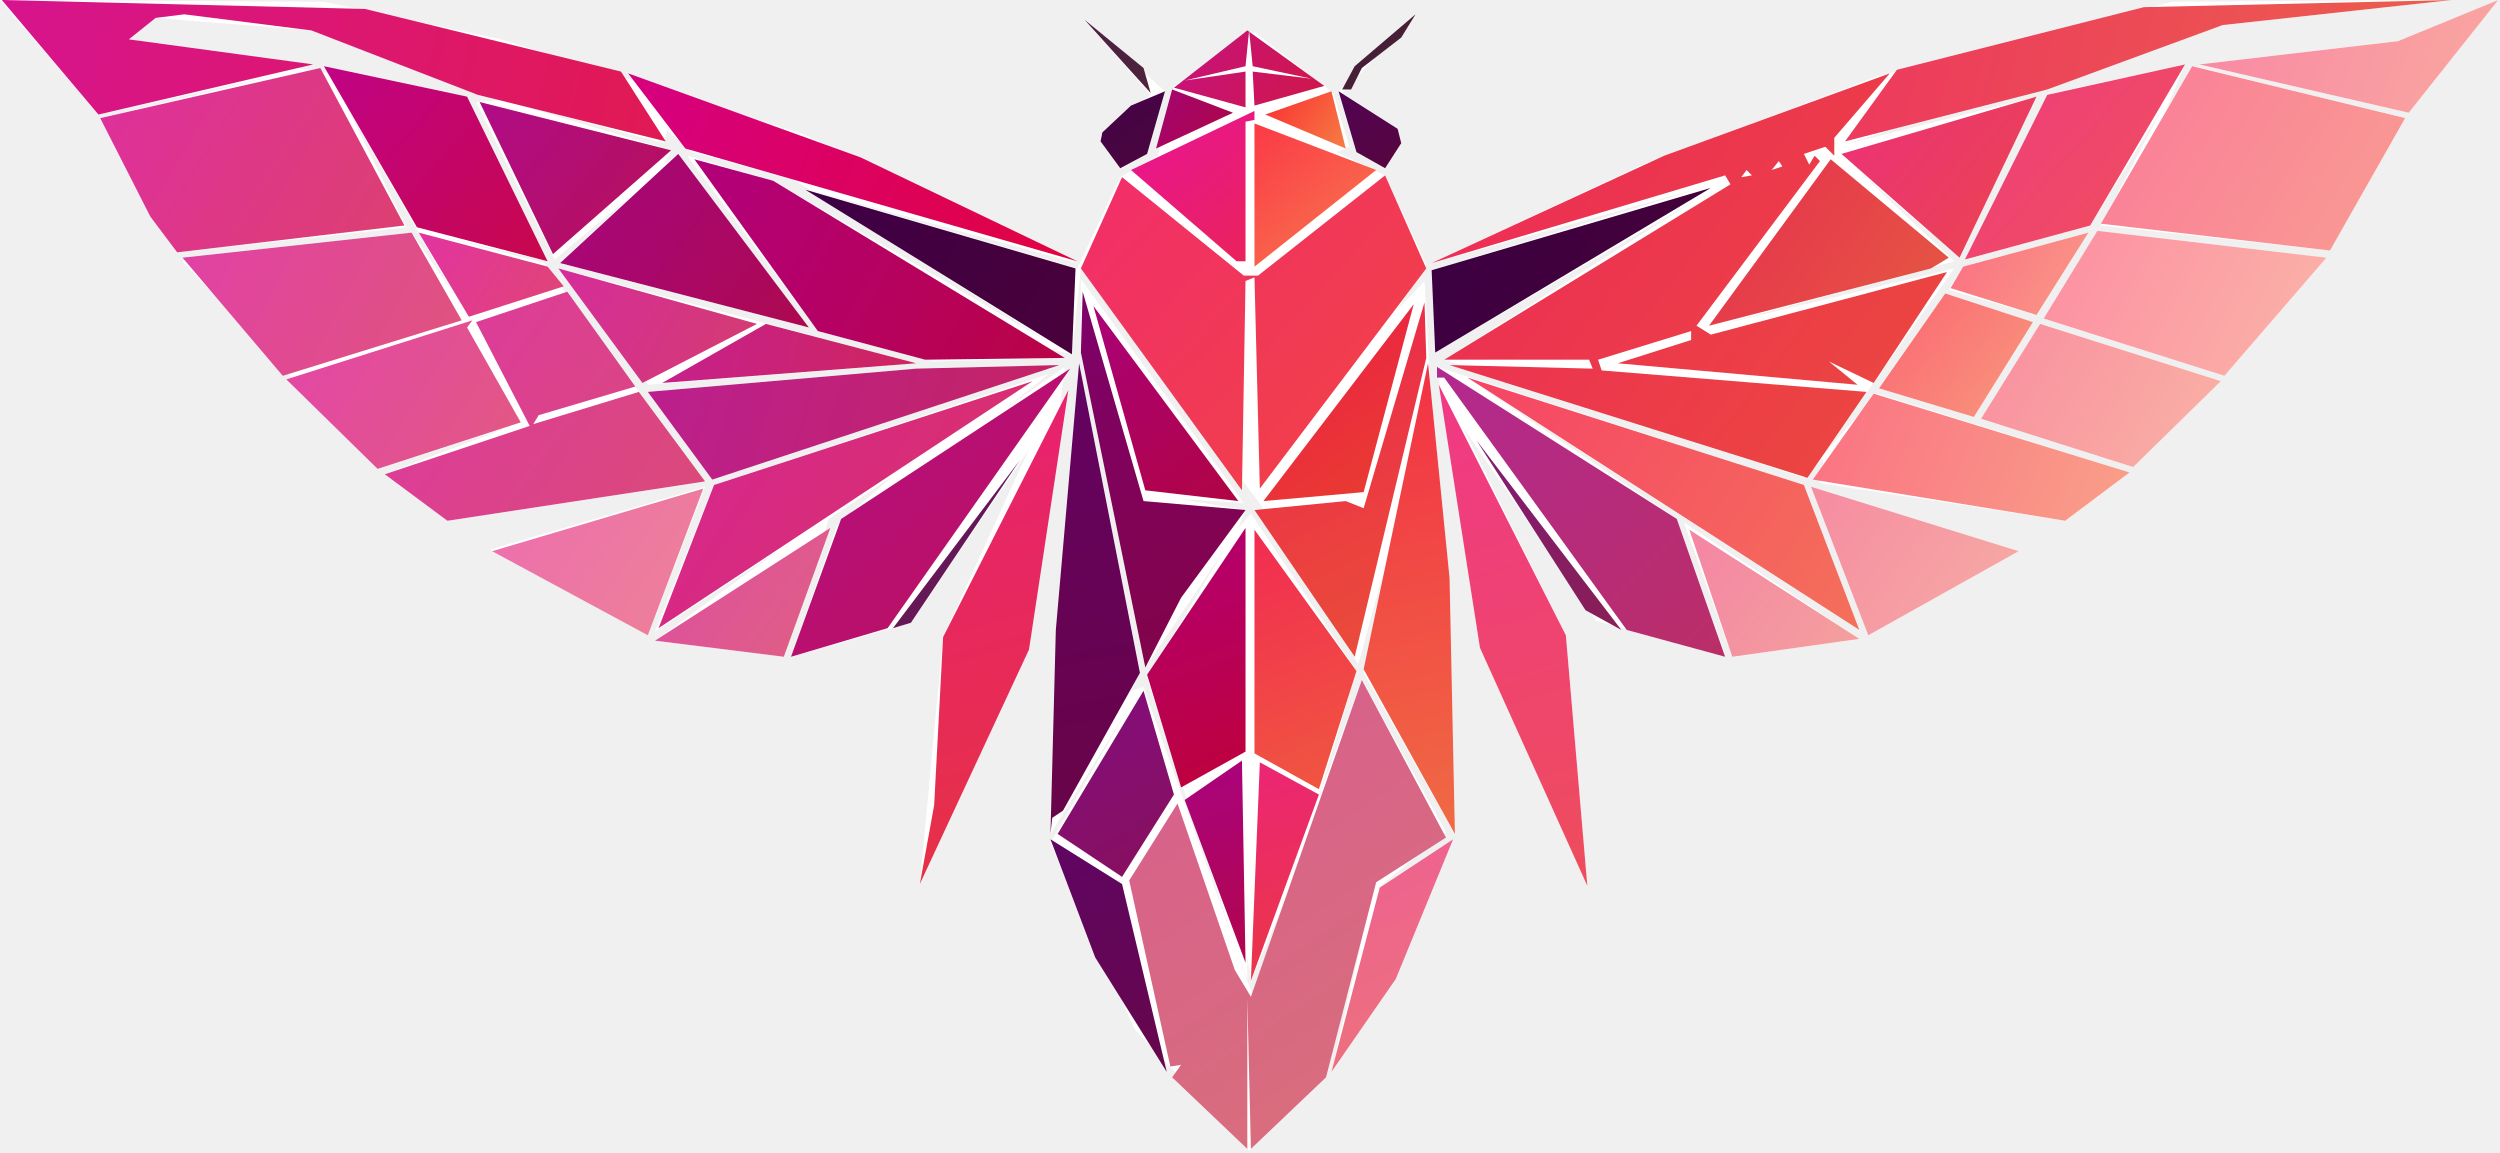
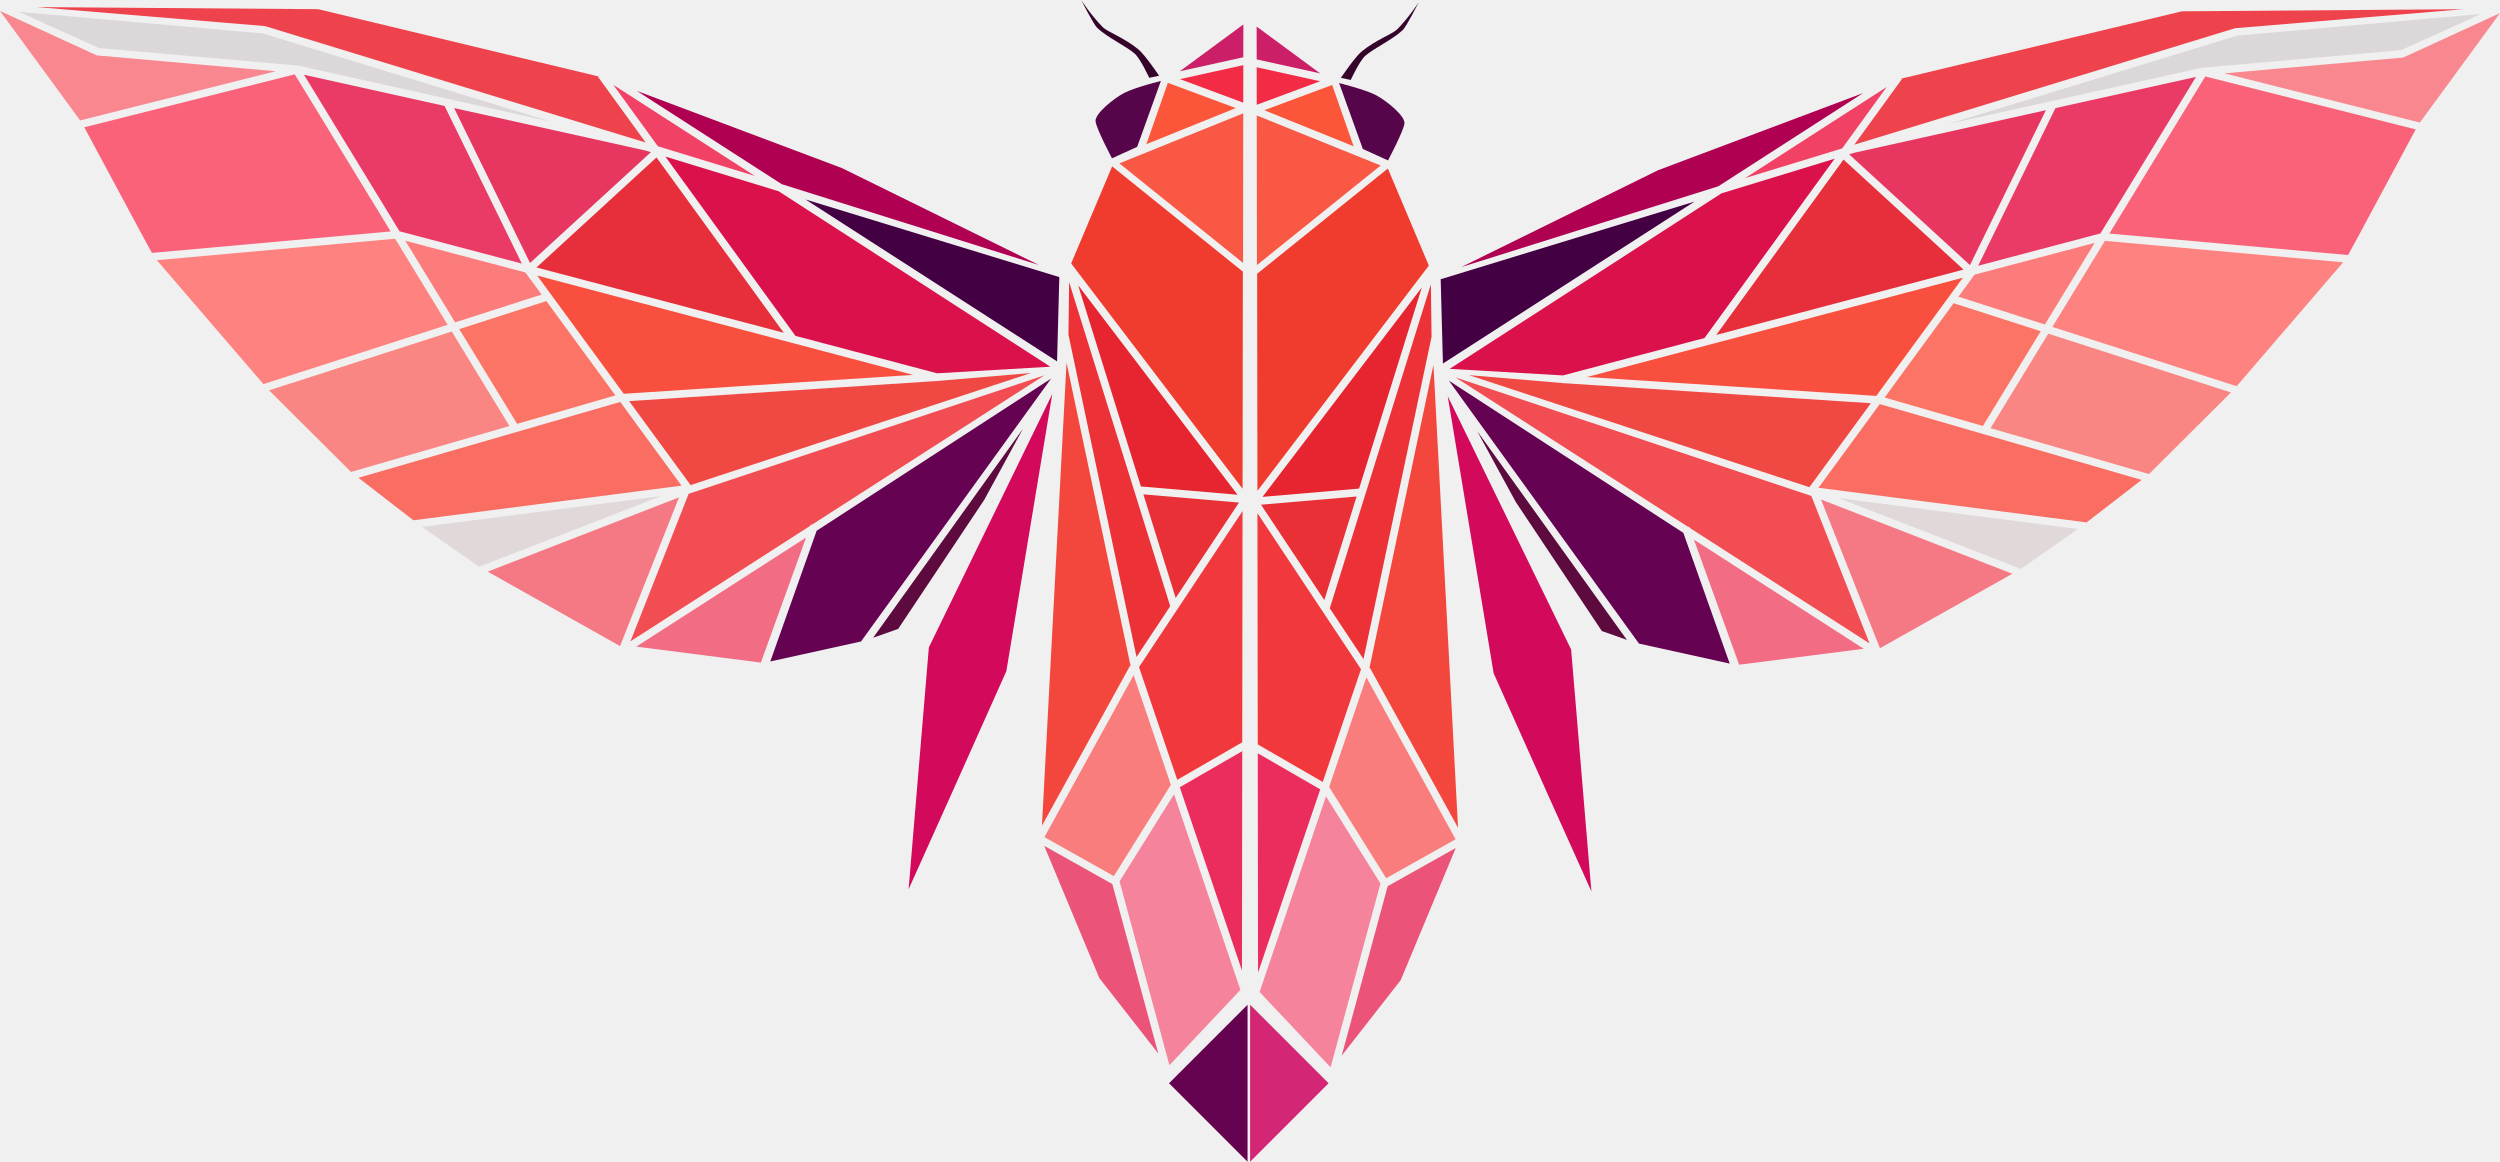
- <svg xmlns="http://www.w3.org/2000/svg" viewBox="0 0 1397 644" width="1397" height="644" role="img" aria-hidden="true">
+ <svg xmlns="http://www.w3.org/2000/svg" id="_图层_2" data-name="图层 2" viewBox="0 0 1384.67 643.45">
  <defs>
-     <linearGradient id="fg001" gradientUnits="userSpaceOnUse" x1="0" y1="0" x2="813" y2="466">
-       <stop offset="0" stop-color="#f7f7f7" />
-       <stop offset="1" stop-color="#ffffff" />
-     </linearGradient>
-     <linearGradient id="fg002" gradientUnits="userSpaceOnUse" x1="587" y1="156" x2="812" y2="643">
-       <stop offset="0" stop-color="#f7f7f7" />
-       <stop offset="1" stop-color="#ffffff" />
-     </linearGradient>
-     <linearGradient id="fg003" gradientUnits="userSpaceOnUse" x1="800" y1="0" x2="1370" y2="291">
-       <stop offset="0" stop-color="#f7f7f7" />
-       <stop offset="1" stop-color="#ffffff" />
-     </linearGradient>
-     <linearGradient id="fg004" gradientUnits="userSpaceOnUse" x1="366" y1="205" x2="595" y2="494">
-       <stop offset="0" stop-color="#f7f7f7" />
-       <stop offset="1" stop-color="#ffffff" />
-     </linearGradient>
-     <linearGradient id="fg005" gradientUnits="userSpaceOnUse" x1="803" y1="205" x2="1039" y2="495">
-       <stop offset="0" stop-color="#f7f7f7" />
-       <stop offset="1" stop-color="#ffffff" />
-     </linearGradient>
-     <linearGradient id="fg006" gradientUnits="userSpaceOnUse" x1="1098" y1="36" x2="1344" y2="145">
-       <stop offset="0" stop-color="#f7f7f7" />
-       <stop offset="1" stop-color="#ffffff" />
-     </linearGradient>
-     <linearGradient id="fg007" gradientUnits="userSpaceOnUse" x1="1142" y1="129" x2="1300" y2="210">
-       <stop offset="0" stop-color="#f7f7f7" />
-       <stop offset="1" stop-color="#ffffff" />
-     </linearGradient>
-     <linearGradient id="fg008" gradientUnits="userSpaceOnUse" x1="362" y1="204" x2="592" y2="268">
-       <stop offset="0" stop-color="#f7f7f7" />
-       <stop offset="1" stop-color="#ffffff" />
-     </linearGradient>
-     <linearGradient id="fg009" gradientUnits="userSpaceOnUse" x1="1107" y1="181" x2="1241" y2="261">
-       <stop offset="0" stop-color="#f7f7f7" />
-       <stop offset="1" stop-color="#ffffff" />
-     </linearGradient>
-     <linearGradient id="fg010" gradientUnits="userSpaceOnUse" x1="312" y1="150" x2="512" y2="215">
-       <stop offset="0" stop-color="#f7f7f7" />
-       <stop offset="1" stop-color="#ffffff" />
-     </linearGradient>
-     <linearGradient id="fg011" gradientUnits="userSpaceOnUse" x1="274" y1="272" x2="394" y2="355">
-       <stop offset="0" stop-color="#f7f7f7" />
-       <stop offset="1" stop-color="#ffffff" />
-     </linearGradient>
-     <linearGradient id="fg012" gradientUnits="userSpaceOnUse" x1="1012" y1="272" x2="1128" y2="355">
-       <stop offset="0" stop-color="#f7f7f7" />
-       <stop offset="1" stop-color="#ffffff" />
-     </linearGradient>
-     <linearGradient id="fg013" gradientUnits="userSpaceOnUse" x1="1229" y1="0" x2="1396" y2="63">
-       <stop offset="0" stop-color="#f7f7f7" />
-       <stop offset="1" stop-color="#ffffff" />
-     </linearGradient>
-     <linearGradient id="fg014" gradientUnits="userSpaceOnUse" x1="1050" y1="164" x2="1136" y2="233">
-       <stop offset="0" stop-color="#f7f7f7" />
-       <stop offset="1" stop-color="#ffffff" />
-     </linearGradient>
-     <linearGradient id="fg015" gradientUnits="userSpaceOnUse" x1="941" y1="292" x2="1039" y2="367">
-       <stop offset="0" stop-color="#f7f7f7" />
-       <stop offset="1" stop-color="#ffffff" />
-     </linearGradient>
-     <linearGradient id="fg016" gradientUnits="userSpaceOnUse" x1="1089" y1="130" x2="1167" y2="176">
-       <stop offset="0" stop-color="#f7f7f7" />
-       <stop offset="1" stop-color="#ffffff" />
-     </linearGradient>
-     <linearGradient id="fg017" gradientUnits="userSpaceOnUse" x1="605" y1="10" x2="651" y2="94">
-       <stop offset="0" stop-color="#f7f7f7" />
-       <stop offset="1" stop-color="#ffffff" />
-     </linearGradient>
-     <linearGradient id="fg018" gradientUnits="userSpaceOnUse" x1="748" y1="8" x2="791" y2="94">
-       <stop offset="0" stop-color="#f7f7f7" />
-       <stop offset="1" stop-color="#ffffff" />
-     </linearGradient>
-     <linearGradient id="fg019" gradientUnits="userSpaceOnUse" x1="102" y1="130" x2="258" y2="210">
-       <stop offset="0" stop-color="#e141a5" />
-       <stop offset="1" stop-color="#e0547c" />
-     </linearGradient>
-     <linearGradient id="fg020" gradientUnits="userSpaceOnUse" x1="160" y1="179" x2="291" y2="262">
-       <stop offset="0" stop-color="#e346a8" />
-       <stop offset="1" stop-color="#e25981" />
-     </linearGradient>
-     <linearGradient id="fg021" gradientUnits="userSpaceOnUse" x1="215" y1="163" x2="394" y2="291">
-       <stop offset="0" stop-color="#dc39a2" />
-       <stop offset="1" stop-color="#db4a77" />
-     </linearGradient>
-     <linearGradient id="fg022" gradientUnits="userSpaceOnUse" x1="234" y1="130" x2="315" y2="177">
-       <stop offset="0" stop-color="#e233a1" />
-       <stop offset="1" stop-color="#e14574" />
-     </linearGradient>
-     <linearGradient id="fg023" gradientUnits="userSpaceOnUse" x1="275" y1="273" x2="393" y2="355">
-       <stop offset="0" stop-color="#ed6daf" />
-       <stop offset="1" stop-color="#ed8296" />
-     </linearGradient>
-     <linearGradient id="fg024" gradientUnits="userSpaceOnUse" x1="312" y1="150" x2="423" y2="214">
-       <stop offset="0" stop-color="#d52c9b" />
-       <stop offset="1" stop-color="#d43d6e" />
-     </linearGradient>
-     <linearGradient id="fg025" gradientUnits="userSpaceOnUse" x1="313" y1="86" x2="452" y2="183">
-       <stop offset="0" stop-color="#a60680" />
-       <stop offset="1" stop-color="#ad0950" />
-     </linearGradient>
-     <linearGradient id="fg026" gradientUnits="userSpaceOnUse" x1="366" y1="295" x2="464" y2="367">
-       <stop offset="0" stop-color="#de4ea4" />
-       <stop offset="1" stop-color="#df6081" />
-     </linearGradient>
-     <linearGradient id="fg027" gradientUnits="userSpaceOnUse" x1="368" y1="213" x2="577" y2="351">
-       <stop offset="0" stop-color="#d72593" />
-       <stop offset="1" stop-color="#d83362" />
-     </linearGradient>
-     <linearGradient id="fg028" gradientUnits="userSpaceOnUse" x1="370" y1="181" x2="512" y2="214">
-       <stop offset="0" stop-color="#c6208e" />
-       <stop offset="1" stop-color="#cf255d" />
-     </linearGradient>
-     <linearGradient id="fg029" gradientUnits="userSpaceOnUse" x1="800" y1="41" x2="1088" y2="267">
-       <stop offset="0" stop-color="#ed285a" />
-       <stop offset="1" stop-color="#eb4a3c" />
-     </linearGradient>
-     <linearGradient id="fg030" gradientUnits="userSpaceOnUse" x1="820" y1="211" x2="1039" y2="352">
-       <stop offset="0" stop-color="#f64466" />
-       <stop offset="1" stop-color="#f4705a" />
-     </linearGradient>
-     <linearGradient id="fg031" gradientUnits="userSpaceOnUse" x1="944" y1="296" x2="1039" y2="367">
-       <stop offset="0" stop-color="#f485a4" />
-       <stop offset="1" stop-color="#f4a19d" />
-     </linearGradient>
-     <linearGradient id="fg032" gradientUnits="userSpaceOnUse" x1="955" y1="89" x2="1089" y2="182">
-       <stop offset="0" stop-color="#e72e50" />
-       <stop offset="1" stop-color="#e55941" />
-     </linearGradient>
-     <linearGradient id="fg033" gradientUnits="userSpaceOnUse" x1="1012" y1="272" x2="1128" y2="355">
-       <stop offset="0" stop-color="#f68ba2" />
-       <stop offset="1" stop-color="#f6ada3" />
-     </linearGradient>
-     <linearGradient id="fg034" gradientUnits="userSpaceOnUse" x1="1013" y1="220" x2="1190" y2="291">
-       <stop offset="0" stop-color="#fa7182" />
-       <stop offset="1" stop-color="#f9a089" />
-     </linearGradient>
-     <linearGradient id="fg035" gradientUnits="userSpaceOnUse" x1="1050" y1="164" x2="1136" y2="233">
-       <stop offset="0" stop-color="#fa6574" />
-       <stop offset="1" stop-color="#f9997c" />
-     </linearGradient>
-     <linearGradient id="fg036" gradientUnits="userSpaceOnUse" x1="1090" y1="130" x2="1167" y2="176">
-       <stop offset="0" stop-color="#fb6e83" />
-       <stop offset="1" stop-color="#f99b86" />
-     </linearGradient>
-     <linearGradient id="fg037" gradientUnits="userSpaceOnUse" x1="1107" y1="181" x2="1241" y2="261">
-       <stop offset="0" stop-color="#f98d9f" />
-       <stop offset="1" stop-color="#f9b3a5" />
-     </linearGradient>
-     <linearGradient id="fg038" gradientUnits="userSpaceOnUse" x1="1142" y1="129" x2="1300" y2="210">
-       <stop offset="0" stop-color="#fc8ea2" />
-       <stop offset="1" stop-color="#fbb5a8" />
-     </linearGradient>
-     <linearGradient id="fg039" gradientUnits="userSpaceOnUse" x1="362" y1="204" x2="592" y2="268">
-       <stop offset="0" stop-color="#bb1f8f" />
-       <stop offset="1" stop-color="#c42461" />
-     </linearGradient>
-     <linearGradient id="fg040" gradientUnits="userSpaceOnUse" x1="388" y1="89" x2="595" y2="201">
-       <stop offset="0" stop-color="#b2007c" />
-       <stop offset="1" stop-color="#b90346" />
-     </linearGradient>
-     <linearGradient id="fg041" gradientUnits="userSpaceOnUse" x1="442" y1="206" x2="598" y2="367">
-       <stop offset="0" stop-color="#b50d89" />
-       <stop offset="1" stop-color="#bc1257" />
-     </linearGradient>
-     <linearGradient id="fg042" gradientUnits="userSpaceOnUse" x1="450" y1="106" x2="601" y2="198">
-       <stop offset="0" stop-color="#3d0046" />
-       <stop offset="1" stop-color="#49013a" />
-     </linearGradient>
-     <linearGradient id="fg043" gradientUnits="userSpaceOnUse" x1="499" y1="257" x2="570" y2="351">
-       <stop offset="0" stop-color="#631563" />
-       <stop offset="1" stop-color="#68184d" />
-     </linearGradient>
-     <linearGradient id="fg044" gradientUnits="userSpaceOnUse" x1="514" y1="218" x2="597" y2="494">
-       <stop offset="0" stop-color="#e82074" />
-       <stop offset="1" stop-color="#e63242" />
-     </linearGradient>
-     <linearGradient id="fg045" gradientUnits="userSpaceOnUse" x1="587" y1="203" x2="637" y2="466">
-       <stop offset="0" stop-color="#640263" />
-       <stop offset="1" stop-color="#680446" />
-     </linearGradient>
-     <linearGradient id="fg046" gradientUnits="userSpaceOnUse" x1="587" y1="469" x2="652" y2="599">
-       <stop offset="0" stop-color="#5f0563" />
-       <stop offset="1" stop-color="#67074b" />
-     </linearGradient>
-     <linearGradient id="fg047" gradientUnits="userSpaceOnUse" x1="591" y1="386" x2="656" y2="490">
-       <stop offset="0" stop-color="#820d7f" />
-       <stop offset="1" stop-color="#88105c" />
-     </linearGradient>
-     <linearGradient id="fg048" gradientUnits="userSpaceOnUse" x1="604" y1="98" x2="797" y2="274">
-       <stop offset="0" stop-color="#f22d6b" />
-       <stop offset="1" stop-color="#f04441" />
-     </linearGradient>
-     <linearGradient id="fg049" gradientUnits="userSpaceOnUse" x1="604" y1="163" x2="696" y2="373">
-       <stop offset="0" stop-color="#7e016b" />
-       <stop offset="1" stop-color="#830446" />
-     </linearGradient>
-     <linearGradient id="fg050" gradientUnits="userSpaceOnUse" x1="611" y1="171" x2="692" y2="280">
-       <stop offset="0" stop-color="#aa0178" />
-       <stop offset="1" stop-color="#b10444" />
-     </linearGradient>
-     <linearGradient id="fg051" gradientUnits="userSpaceOnUse" x1="631" y1="380" x2="808" y2="642">
-       <stop offset="0" stop-color="#d75e90" />
-       <stop offset="1" stop-color="#d97078" />
-     </linearGradient>
-     <linearGradient id="fg052" gradientUnits="userSpaceOnUse" x1="641" y1="295" x2="696" y2="440">
-       <stop offset="0" stop-color="#b30073" />
-       <stop offset="1" stop-color="#be013b" />
-     </linearGradient>
-     <linearGradient id="fg053" gradientUnits="userSpaceOnUse" x1="662" y1="425" x2="696" y2="538">
-       <stop offset="0" stop-color="#aa037e" />
-       <stop offset="1" stop-color="#b1064c" />
-     </linearGradient>
-     <linearGradient id="fg054" gradientUnits="userSpaceOnUse" x1="699" y1="426" x2="737" y2="548">
-       <stop offset="0" stop-color="#ec2575" />
-       <stop offset="1" stop-color="#ea3844" />
-     </linearGradient>
-     <linearGradient id="fg055" gradientUnits="userSpaceOnUse" x1="701" y1="169" x2="797" y2="367">
-       <stop offset="0" stop-color="#ec254d" />
-       <stop offset="1" stop-color="#ea4f38" />
-     </linearGradient>
-     <linearGradient id="fg056" gradientUnits="userSpaceOnUse" x1="701" y1="296" x2="758" y2="441">
-       <stop offset="0" stop-color="#f22b52" />
-       <stop offset="1" stop-color="#f0583f" />
-     </linearGradient>
-     <linearGradient id="fg057" gradientUnits="userSpaceOnUse" x1="706" y1="170" x2="790" y2="280">
-       <stop offset="0" stop-color="#eb1b4b" />
-       <stop offset="1" stop-color="#e9402d" />
-     </linearGradient>
-     <linearGradient id="fg058" gradientUnits="userSpaceOnUse" x1="744" y1="469" x2="812" y2="599">
-       <stop offset="0" stop-color="#ee5f94" />
-       <stop offset="1" stop-color="#ed7478" />
-     </linearGradient>
-     <linearGradient id="fg059" gradientUnits="userSpaceOnUse" x1="762" y1="203" x2="813" y2="466">
-       <stop offset="0" stop-color="#f23045" />
-       <stop offset="1" stop-color="#f06a44" />
-     </linearGradient>
-     <linearGradient id="fg060" gradientUnits="userSpaceOnUse" x1="800" y1="105" x2="956" y2="197">
-       <stop offset="0" stop-color="#3b0043" />
-       <stop offset="1" stop-color="#460137" />
-     </linearGradient>
-     <linearGradient id="fg061" gradientUnits="userSpaceOnUse" x1="803" y1="205" x2="964" y2="367">
-       <stop offset="0" stop-color="#b2298f" />
-       <stop offset="1" stop-color="#ba2e67" />
-     </linearGradient>
-     <linearGradient id="fg062" gradientUnits="userSpaceOnUse" x1="804" y1="215" x2="887" y2="495">
-       <stop offset="0" stop-color="#f03986" />
-       <stop offset="1" stop-color="#ee4d5c" />
-     </linearGradient>
-     <linearGradient id="fg063" gradientUnits="userSpaceOnUse" x1="825" y1="246" x2="906" y2="352">
-       <stop offset="0" stop-color="#821b73" />
-       <stop offset="1" stop-color="#881f55" />
-     </linearGradient>
-     <linearGradient id="fg064" gradientUnits="userSpaceOnUse" x1="1" y1="0" x2="372" y2="79">
-       <stop offset="0" stop-color="#d7148e" />
-       <stop offset="1" stop-color="#e11953" />
-     </linearGradient>
-     <linearGradient id="fg065" gradientUnits="userSpaceOnUse" x1="56" y1="38" x2="226" y2="141">
-       <stop offset="0" stop-color="#de2f9e" />
-       <stop offset="1" stop-color="#dd406f" />
-     </linearGradient>
-     <linearGradient id="fg066" gradientUnits="userSpaceOnUse" x1="181" y1="37" x2="306" y2="146">
-       <stop offset="0" stop-color="#c00385" />
-       <stop offset="1" stop-color="#c8074c" />
-     </linearGradient>
-     <linearGradient id="fg067" gradientUnits="userSpaceOnUse" x1="268" y1="57" x2="375" y2="142">
-       <stop offset="0" stop-color="#b00c87" />
-       <stop offset="1" stop-color="#b71057" />
-     </linearGradient>
-     <linearGradient id="fg068" gradientUnits="userSpaceOnUse" x1="351" y1="41" x2="602" y2="146">
-       <stop offset="0" stop-color="#d60081" />
-       <stop offset="1" stop-color="#e1033f" />
-     </linearGradient>
-     <linearGradient id="fg069" gradientUnits="userSpaceOnUse" x1="606" y1="11" x2="643" y2="52">
-       <stop offset="0" stop-color="#4b2044" />
-       <stop offset="1" stop-color="#4e233a" />
-     </linearGradient>
-     <linearGradient id="fg070" gradientUnits="userSpaceOnUse" x1="615" y1="51" x2="651" y2="94">
-       <stop offset="0" stop-color="#420449" />
-       <stop offset="1" stop-color="#4c053c" />
-     </linearGradient>
-     <linearGradient id="fg071" gradientUnits="userSpaceOnUse" x1="632" y1="62" x2="701" y2="146">
-       <stop offset="0" stop-color="#e91396" />
-       <stop offset="1" stop-color="#e9235a" />
-     </linearGradient>
-     <linearGradient id="fg072" gradientUnits="userSpaceOnUse" x1="646" y1="50" x2="689" y2="83">
-       <stop offset="0" stop-color="#a50474" />
-       <stop offset="1" stop-color="#ac0743" />
-     </linearGradient>
-     <linearGradient id="fg073" gradientUnits="userSpaceOnUse" x1="656" y1="17" x2="740" y2="60">
-       <stop offset="0" stop-color="#c6127f" />
-       <stop offset="1" stop-color="#cf1748" />
-     </linearGradient>
-     <linearGradient id="fg074" gradientUnits="userSpaceOnUse" x1="701" y1="69" x2="769" y2="149">
-       <stop offset="0" stop-color="#fb3946" />
-       <stop offset="1" stop-color="#f87c4f" />
-     </linearGradient>
-     <linearGradient id="fg075" gradientUnits="userSpaceOnUse" x1="707" y1="51" x2="752" y2="83">
-       <stop offset="0" stop-color="#fa2e31" />
-       <stop offset="1" stop-color="#f67d44" />
-     </linearGradient>
-     <linearGradient id="fg076" gradientUnits="userSpaceOnUse" x1="748" y1="51" x2="783" y2="94">
-       <stop offset="0" stop-color="#510353" />
-       <stop offset="1" stop-color="#57053e" />
-     </linearGradient>
-     <linearGradient id="fg077" gradientUnits="userSpaceOnUse" x1="750" y1="8" x2="791" y2="50">
-       <stop offset="0" stop-color="#451d3b" />
-       <stop offset="1" stop-color="#482031" />
-     </linearGradient>
-     <linearGradient id="fg078" gradientUnits="userSpaceOnUse" x1="1029" y1="54" x2="1138" y2="144">
-       <stop offset="0" stop-color="#ec3179" />
-       <stop offset="1" stop-color="#ea454d" />
-     </linearGradient>
-     <linearGradient id="fg079" gradientUnits="userSpaceOnUse" x1="1031" y1="0" x2="1370" y2="79">
-       <stop offset="0" stop-color="#ed385e" />
-       <stop offset="1" stop-color="#eb604c" />
-     </linearGradient>
-     <linearGradient id="fg080" gradientUnits="userSpaceOnUse" x1="1098" y1="36" x2="1221" y2="145">
-       <stop offset="0" stop-color="#f03c80" />
-       <stop offset="1" stop-color="#ee5058" />
-     </linearGradient>
-     <linearGradient id="fg081" gradientUnits="userSpaceOnUse" x1="1174" y1="37" x2="1344" y2="140">
-       <stop offset="0" stop-color="#fa7b98" />
-       <stop offset="1" stop-color="#f99d93" />
-     </linearGradient>
-     <linearGradient id="fg082" gradientUnits="userSpaceOnUse" x1="1229" y1="0" x2="1396" y2="63">
-       <stop offset="0" stop-color="#f988a4" />
-       <stop offset="1" stop-color="#f9a8a0" />
-     </linearGradient>
+     <style>
+       .cls-1 {
+         fill: #f95844;
+       }
+ 
+       .cls-1, .cls-2, .cls-3, .cls-4, .cls-5, .cls-6, .cls-7, .cls-8, .cls-9, .cls-10, .cls-11, .cls-12, .cls-13, .cls-14, .cls-15, .cls-16, .cls-17, .cls-18, .cls-19, .cls-20, .cls-21, .cls-22, .cls-23, .cls-24, .cls-25, .cls-26, .cls-27, .cls-28, .cls-29, .cls-30, .cls-31, .cls-32, .cls-33, .cls-34, .cls-35, .cls-36, .cls-37, .cls-38, .cls-39, .cls-40, .cls-41, .cls-42, .cls-43, .cls-44 {
+         fill-rule: evenodd;
+       }
+ 
+       .cls-2 {
+         fill: #f24d53;
+       }
+ 
+       .cls-3 {
+         fill: #e73660;
+       }
+ 
+       .cls-4 {
+         fill: #64024f;
+       }
+ 
+       .cls-5 {
+         fill: #f32b45;
+       }
+ 
+       .cls-6 {
+         fill: #34042a;
+       }
+ 
+       .cls-7 {
+         fill: #b00051;
+       }
+ 
+       .cls-8 {
+         fill: #ee434c;
+       }
+ 
+       .cls-9 {
+         fill: #f9878f;
+       }
+ 
+       .cls-10 {
+         fill: #ea3b66;
+       }
+ 
+       .cls-11 {
+         fill: #650252;
+       }
+ 
+       .cls-12 {
+         fill: #e93036;
+       }
+ 
+       .cls-13 {
+         fill: #eb2d5d;
+       }
+ 
+       .cls-14 {
+         fill: #f57984;
+       }
+ 
+       .cls-15 {
+         fill: #d3095b;
+       }
+ 
+       .cls-16 {
+         fill: #f5839c;
+       }
+ 
+       .cls-17 {
+         fill: #3450a1;
+       }
+ 
+       .cls-18 {
+         fill: #f97d7d;
+       }
+ 
+       .cls-19 {
+         fill: #fb563a;
+       }
+ 
+       .cls-20 {
+         fill: #dcd8da;
+       }
+ 
+       .cls-21 {
+         fill: #f94f3e;
+       }
+ 
+       .cls-22 {
+         fill: #f98683;
+       }
+ 
+       .cls-23 {
+         fill: #d32675;
+       }
+ 
+       .cls-24 {
+         fill: #fa6279;
+       }
+ 
+       .cls-25 {
+         fill: #eb5379;
+       }
+ 
+       .cls-26 {
+         fill: #f3473d;
+       }
+ 
+       .cls-27 {
+         fill: #db114b;
+       }
+ 
+       .cls-28 {
+         fill: #e0d8d9;
+       }
+ 
+       .cls-29 {
+         fill: #430043;
+       }
+ 
+       .cls-30 {
+         fill: #f26c84;
+       }
+ 
+       .cls-31 {
+         fill: #f04943;
+       }
+ 
+       .cls-32 {
+         fill: #fe8280;
+       }
+ 
+       .cls-33 {
+         fill: #e72530;
+       }
+ 
+       .cls-34 {
+         fill: #56054a;
+       }
+ 
+       .cls-35 {
+         fill: #fc7466;
+       }
+ 
+       .cls-36 {
+         fill: #f14165;
+       }
+ 
+       .cls-37 {
+         fill: #e72f3b;
+       }
+ 
+       .cls-38 {
+         fill: #fc7c7b;
+       }
+ 
+       .cls-39 {
+         fill: #f03c2e;
+       }
+ 
+       .cls-40 {
+         fill: #fa6d63;
+       }
+ 
+       .cls-41 {
+         fill: #5d0a3e;
+       }
+ 
+       .cls-42 {
+         fill: #cb1f67;
+       }
+ 
+       .cls-43 {
+         fill: #f1383d;
+       }
+ 
+       .cls-44 {
+         fill: #ec3237;
+       }
+     </style>
  </defs>
-   <path id="seam-base-01" d="M0 0 L55 64 L168 39 L56 66 L99 141 L227 127 L192 56 L252 162 L230 130 L102 146 L211 262 L286 238 L215 265 L250 291 L394 269 L304 147 L238 130 L306 146 L261 54 L72 22 L87 10 L174 17 L279 56 L266 57 L310 145 L352 110 L313 147 L452 183 L379 86 L371 92 L375 84 L281 56 L371 80 L373 73 L387 85 L443 100 L589 193 L432 101 L384 87 L457 185 L522 202 L595 200 L586 195 L599 198 L604 150 L703 280 L759 371 L773 320 L762 376 L813 466 L796 157 L780 174 L797 148 L774 98 L747 85 L754 82 L745 52 L701 18 L656 48 L647 87 L626 99 L602 150 L448 105 L602 147 L449 75 L280 22 L181 1 Z" fill="#ffffff" fill-rule="evenodd" />
-   <path id="seam-base-02" d="M604 156 L604 197 L640 373 L685 306 L641 379 L697 549 L697 534 L699 548 L725 487 L700 556 L639 384 L632 386 L637 375 L603 203 L587 466 L631 395 L587 471 L634 575 L698 643 L741 602 L767 499 L744 599 L780 547 L812 469 L768 498 L808 465 L761 380 L736 448 L758 375 L699 287 L692 295 L696 285 L660 279 L695 281 Z" fill="#ffffff" fill-rule="evenodd" />
-   <path id="seam-base-03" d="M1370 0 L1214 1 L1048 43 L918 92 L800 147 L954 104 L800 151 L802 197 L952 109 L807 201 L1008 267 L1019 256 L1017 270 L1154 291 L1190 264 L1049 220 L1018 255 L1092 150 L959 182 L1092 146 L1039 96 L1095 144 L1138 54 L1030 81 L1242 14 Z" fill="#ffffff" fill-rule="evenodd" />
-   <path id="seam-base-04" d="M595 205 L561 229 L586 209 L399 271 L366 353 L436 307 L366 358 L438 367 L463 290 L499 266 L468 293 L442 367 L509 348 L575 251 L527 356 L514 494 L575 363 Z" fill="#ffffff" fill-rule="evenodd" />
-   <path id="seam-base-05" d="M803 205 L827 362 L887 495 L875 355 L817 238 L892 347 L964 366 L937 290 L821 212 L1039 352 L1008 271 Z" fill="#ffffff" fill-rule="evenodd" />
-   <path id="seam-base-06" d="M1344 66 L1226 37 L1210 62 L1221 36 L1147 52 L1098 145 L1168 126 L1208 61 L1174 126 L1302 140 Z" fill="#ffffff" fill-rule="evenodd" />
-   <path id="seam-base-07" d="M1142 178 L1243 210 L1300 144 L1172 129 Z" fill="#ffffff" fill-rule="evenodd" />
-   <path id="seam-base-08" d="M592 204 L362 219 L398 268 Z" fill="#ffffff" fill-rule="evenodd" />
-   <path id="seam-base-09" d="M1107 234 L1192 261 L1241 213 L1140 181 Z" fill="#ffffff" fill-rule="evenodd" />
-   <path id="seam-base-10" d="M312 150 L362 215 L512 203 Z" fill="#ffffff" fill-rule="evenodd" />
-   <path id="seam-base-11" d="M394 272 L274 307 L362 355 Z" fill="#ffffff" fill-rule="evenodd" />
-   <path id="seam-base-12" d="M1012 272 L1044 355 L1128 308 Z" fill="#ffffff" fill-rule="evenodd" />
-   <path id="seam-base-13" d="M1396 0 L1340 23 L1229 36 L1346 63 Z" fill="#ffffff" fill-rule="evenodd" />
-   <path id="seam-base-14" d="M1087 164 L1050 217 L1103 233 L1136 180 Z" fill="#ffffff" fill-rule="evenodd" />
-   <path id="seam-base-15" d="M941 292 L968 367 L1039 357 Z" fill="#ffffff" fill-rule="evenodd" />
-   <path id="seam-base-16" d="M1167 130 L1097 149 L1089 162 L1138 176 Z" fill="#ffffff" fill-rule="evenodd" />
-   <path id="seam-base-17" d="M605 10 L643 53 L615 76 L627 94 L641 86 L651 51 Z" fill="#ffffff" fill-rule="evenodd" />
-   <path id="seam-base-18" d="M791 8 L748 51 L758 85 L774 94 L781 72 L750 52 Z" fill="#ffffff" fill-rule="evenodd" />
-   <g id="wings-left">
-     <path id="wings-left-01" d="M258 179 L230 130 L102 144 L158 210 Z" fill="url(#fg019)" fill-rule="evenodd" />
-     <path id="wings-left-02" d="M291 236 L261 183 L264 179 L160 212 L211 262 Z" fill="url(#fg020)" fill-rule="evenodd" />
-     <path id="wings-left-03" d="M394 269 L357 219 L298 237 L301 232 L355 216 L317 163 L266 180 L296 238 L215 265 L250 291 Z" fill="url(#fg021)" fill-rule="evenodd" />
-     <path id="wings-left-04" d="M234 130 L262 177 L315 160 L306 149 Z" fill="url(#fg022)" fill-rule="evenodd" />
-     <path id="wings-left-05" d="M393 273 L275 308 L362 355 Z" fill="url(#fg023)" fill-rule="evenodd" />
-     <path id="wings-left-06" d="M312 150 L359 214 L423 181 Z" fill="url(#fg024)" fill-rule="evenodd" />
-     <path id="wings-left-07" d="M313 147 L452 183 L379 86 Z" fill="url(#fg025)" fill-rule="evenodd" />
-     <path id="wings-left-08" d="M464 295 L366 358 L438 367 Z" fill="url(#fg026)" fill-rule="evenodd" />
-     <path id="wings-left-09" d="M577 213 L399 271 L368 351 Z" fill="url(#fg027)" fill-rule="evenodd" />
-     <path id="wings-left-10" d="M370 214 L512 203 L428 181 Z" fill="url(#fg028)" fill-rule="evenodd" />
-   </g>
-   <g id="wings-right">
-     <path id="wings-right-01" d="M1056 41 L930 87 L800 147 L964 98 L967 103 L807 201 L888 201 L890 206 L810 204 L1010 267 L1043 219 L895 207 L893 201 L945 185 L945 190 L904 203 L1038 215 L1022 202 L1047 214 L1088 152 L956 187 L948 182 L1017 90 L1014 87 L1011 92 L1008 86 L1020 82 L1025 87 L1025 77 Z M973 99 L976 95 L979 98 Z M994 90 L996 93 L990 95 Z" fill="url(#fg029)" fill-rule="evenodd" />
-     <path id="wings-right-02" d="M820 211 L1039 352 L1008 271 Z" fill="url(#fg030)" fill-rule="evenodd" />
-     <path id="wings-right-03" d="M944 296 L968 367 L1039 357 Z" fill="url(#fg031)" fill-rule="evenodd" />
-     <path id="wings-right-04" d="M1089 144 L1023 89 L955 182 L1079 150 Z" fill="url(#fg032)" fill-rule="evenodd" />
-     <path id="wings-right-05" d="M1012 272 L1044 355 L1128 308 Z" fill="url(#fg033)" fill-rule="evenodd" />
-     <path id="wings-right-06" d="M1013 268 L1154 291 L1190 264 L1047 220 Z" fill="url(#fg034)" fill-rule="evenodd" />
-     <path id="wings-right-07" d="M1087 164 L1050 217 L1103 233 L1136 180 Z" fill="url(#fg035)" fill-rule="evenodd" />
-     <path id="wings-right-08" d="M1167 130 L1097 149 L1090 161 L1138 176 Z" fill="url(#fg036)" fill-rule="evenodd" />
-     <path id="wings-right-09" d="M1107 234 L1192 261 L1241 213 L1140 181 Z" fill="url(#fg037)" fill-rule="evenodd" />
-     <path id="wings-right-10" d="M1142 178 L1243 210 L1300 144 L1172 129 Z" fill="url(#fg038)" fill-rule="evenodd" />
-   </g>
-   <g id="body">
-     <path id="body-01" d="M592 204 L512 206 L362 219 L398 268 Z" fill="url(#fg039)" fill-rule="evenodd" />
-     <path id="body-02" d="M388 89 L457 185 L517 201 L595 200 L432 101 Z" fill="url(#fg040)" fill-rule="evenodd" />
-     <path id="body-03" d="M598 206 L470 290 L442 367 L496 351 Z" fill="url(#fg041)" fill-rule="evenodd" />
-     <path id="body-04" d="M450 106 L599 198 L601 150 Z" fill="url(#fg042)" fill-rule="evenodd" />
-     <path id="body-05" d="M570 257 L499 351 L509 348 Z" fill="url(#fg043)" fill-rule="evenodd" />
-     <path id="body-06" d="M597 218 L527 356 L522 450 L514 494 L575 363 Z" fill="url(#fg044)" fill-rule="evenodd" />
-     <path id="body-07" d="M603 203 L590 352 L587 466 L588 457 L594 453 L637 376 Z" fill="url(#fg045)" fill-rule="evenodd" />
-     <path id="body-08" d="M587 469 L612 535 L652 599 L627 494 Z" fill="url(#fg046)" fill-rule="evenodd" />
-     <path id="body-09" d="M639 386 L591 466 L627 490 L656 444 Z" fill="url(#fg047)" fill-rule="evenodd" />
-     <path id="body-10" d="M774 98 L703 154 L695 154 L627 99 L604 150 L694 274 L696 157 L701 155 L704 273 L797 150 Z" fill="url(#fg048)" fill-rule="evenodd" />
-     <path id="body-11" d="M605 163 L604 197 L640 373 L660 334 L696 285 L639 280 Z" fill="url(#fg049)" fill-rule="evenodd" />
-     <path id="body-12" d="M611 171 L640 274 L692 280 Z" fill="url(#fg050)" fill-rule="evenodd" />
-     <path id="body-13" d="M761 380 L699 557 L690 542 L658 449 L631 492 L654 596 L660 595 L655 602 L697 642 L697 558 L699 642 L741 602 L769 493 L808 468 Z" fill="url(#fg051)" fill-rule="evenodd" />
-     <path id="body-14" d="M696 295 L641 377 L660 440 L696 420 Z" fill="url(#fg052)" fill-rule="evenodd" />
-     <path id="body-15" d="M694 425 L662 447 L696 538 Z" fill="url(#fg053)" fill-rule="evenodd" />
-     <path id="body-16" d="M704 426 L699 548 L737 444 Z" fill="url(#fg054)" fill-rule="evenodd" />
-     <path id="body-17" d="M796 169 L762 284 L752 280 L701 285 L757 367 L797 200 Z" fill="url(#fg055)" fill-rule="evenodd" />
-     <path id="body-18" d="M701 296 L701 421 L737 441 L758 375 Z" fill="url(#fg056)" fill-rule="evenodd" />
-     <path id="body-19" d="M790 170 L706 280 L762 275 Z" fill="url(#fg057)" fill-rule="evenodd" />
-     <path id="body-20" d="M812 469 L771 496 L744 599 L780 547 Z" fill="url(#fg058)" fill-rule="evenodd" />
-     <path id="body-21" d="M798 203 L762 374 L813 466 L810 323 Z" fill="url(#fg059)" fill-rule="evenodd" />
-     <path id="body-22" d="M956 105 L800 151 L802 197 Z" fill="url(#fg060)" fill-rule="evenodd" />
-     <path id="body-23" d="M803 205 L803 211 L807 211 L909 352 L964 367 L937 290 Z" fill="url(#fg061)" fill-rule="evenodd" />
-     <path id="body-24" d="M804 215 L827 362 L887 495 L875 355 Z" fill="url(#fg062)" fill-rule="evenodd" />
-     <path id="body-25" d="M825 246 L886 341 L906 352 Z" fill="url(#fg063)" fill-rule="evenodd" />
-   </g>
-   <g id="antennae">
-     <path id="antennae-01" d="M1 0 L55 64 L175 36 L72 22 L87 10 L103 8 L174 17 L267 53 L372 79 L347 40 L204 5 Z" fill="url(#fg064)" fill-rule="evenodd" />
-     <path id="antennae-02" d="M179 38 L56 66 L84 121 L99 141 L226 126 Z" fill="url(#fg065)" fill-rule="evenodd" />
-     <path id="antennae-03" d="M181 37 L233 127 L306 146 L261 54 Z" fill="url(#fg066)" fill-rule="evenodd" />
-     <path id="antennae-04" d="M268 57 L309 142 L375 84 Z" fill="url(#fg067)" fill-rule="evenodd" />
-     <path id="antennae-05" d="M351 41 L383 83 L602 146 L481 88 Z" fill="url(#fg068)" fill-rule="evenodd" />
-     <path id="antennae-06" d="M606 11 L643 52 L639 38 Z" fill="url(#fg069)" fill-rule="evenodd" />
-     <path id="antennae-07" d="M651 51 L632 59 L616 74 L615 79 L626 94 L641 86 Z" fill="url(#fg070)" fill-rule="evenodd" />
-     <path id="antennae-08" d="M701 62 L632 95 L691 146 L696 146 L696 68 L701 67 Z" fill="url(#fg071)" fill-rule="evenodd" />
-     <path id="antennae-09" d="M646 83 L689 63 L655 50 Z" fill="url(#fg072)" fill-rule="evenodd" />
-     <path id="antennae-10" d="M656 49 L696 60 L696 40 L662 45 L696 37 L698 17 L700 37 L733 44 L700 40 L701 59 L740 48 L697 17 Z" fill="url(#fg073)" fill-rule="evenodd" />
-     <path id="antennae-11" d="M769 95 L701 69 L701 149 Z" fill="url(#fg074)" fill-rule="evenodd" />
-     <path id="antennae-12" d="M752 83 L744 51 L707 64 Z" fill="url(#fg075)" fill-rule="evenodd" />
-     <path id="antennae-13" d="M748 51 L758 85 L774 94 L783 80 L781 72 Z" fill="url(#fg076)" fill-rule="evenodd" />
-     <path id="antennae-14" d="M791 8 L757 37 L750 50 L755 50 L761 38 L783 21 Z" fill="url(#fg077)" fill-rule="evenodd" />
-     <path id="antennae-15" d="M1138 54 L1029 86 L1095 144 Z" fill="url(#fg078)" fill-rule="evenodd" />
-     <path id="antennae-16" d="M1370 0 L1198 4 L1060 39 L1031 79 L1144 50 L1242 14 Z" fill="url(#fg079)" fill-rule="evenodd" />
-     <path id="antennae-17" d="M1221 36 L1144 53 L1098 145 L1168 126 Z" fill="url(#fg080)" fill-rule="evenodd" />
-     <path id="antennae-18" d="M1174 125 L1302 140 L1344 66 L1225 37 Z" fill="url(#fg081)" fill-rule="evenodd" />
-     <path id="antennae-19" d="M1396 0 L1340 23 L1229 36 L1346 63 Z" fill="url(#fg082)" fill-rule="evenodd" />
+   <g id="_图层_2-2" data-name="图层 2">
+     <g>
+       <g>
+         <g>
+           <polygon class="cls-1" points="696.08 63.95 696.18 146.81 764.69 91.66 696.08 63.95" />
+           <polygon class="cls-19" points="749.74 81.03 737.84 47.06 700.22 61.04 749.74 81.03" />
+           <polygon class="cls-42" points="696.01 14.72 696.04 32.9 731.23 40.66 696.01 14.72" />
+           <polygon class="cls-5" points="696.04 37.25 696.07 58.04 731.17 45 696.04 37.25" />
+           <polygon class="cls-43" points="753.81 370.66 696.46 284.25 696.63 412.31 732.63 433.1 753.81 370.66" />
+           <polygon class="cls-39" points="768.69 93.34 696.29 151.63 696.45 271.88 791.39 147.09 768.69 93.34" />
+           <polygon class="cls-13" points="696.64 417.22 696.79 538.72 731.24 437.2 696.64 417.22" />
+           <polygon class="cls-12" points="733.5 332.36 751.39 274.99 698.45 279.54 733.5 332.36" />
+           <polygon class="cls-33" points="787.52 159.19 699.26 275.2 752.76 270.61 787.52 159.19" />
+           <polygon class="cls-18" points="736.18 435.87 767.76 486.41 806.22 464.85 756.79 375.12 736.38 435.26 736.45 435.3 736.26 435.62 736.18 435.87" />
+           <polygon class="cls-44" points="755.19 365.05 792.89 186.53 792.53 157.41 736.53 336.92 755.19 365.05" />
+           <polygon class="cls-16" points="734.41 441.07 697.65 549.42 736.96 591.18 764.58 489.35 734.41 441.07" />
+           <polygon class="cls-26" points="793.95 202.07 758.49 370.02 758.58 370.15 758.83 370.01 807.56 458.48 793.95 202.07" />
+           <polygon class="cls-25" points="743.12 584.7 775.81 542.87 806.31 469.67 768.59 490.82 743.12 584.7" />
+         </g>
+         <g>
+           <path class="cls-34" d="M761.92,52.62c-5.94-3.08-20.23-6.61-20.23-6.61l13.14,36.5,13.94,6.35s8.67-16.32,9.11-20.5-10.02-12.66-15.96-15.75Z" />
+           <path class="cls-6" d="M773.73,16.37c-2.34,2.35-11.64,5.68-19.49,12.08-3.79,3.09-11.55,14.67-11.55,14.67l5.45,1.16s4.9-10.61,8-13.35c4.61-4.08,15.07-8.91,20.78-14.26,2.09-1.96,8.89-15.49,8.89-15.49,0,0-5.3,8.38-12.07,15.19Z" />
+         </g>
+       </g>
+       <g id="_翅膀" data-name="翅膀">
+         <polygon class="cls-31" points="1036.23 223.34 866.04 212.22 865.64 212.33 865.6 212.19 813.6 207.76 1002.17 269.85 1036.23 223.34" />
+         <polygon class="cls-35" points="1130.3 183.46 1082.06 167.94 1043.82 220.17 1098.26 235.94 1130.3 183.46" />
+         <polygon class="cls-21" points="1087.14 153.82 878.95 208.81 1039.21 219.28 1087.14 153.82" />
+         <polygon class="cls-38" points="1160.17 134.53 1093.66 152.1 1084.71 164.33 1132.58 179.73 1160.17 134.53" />
+         <polygon class="cls-14" points="1041.25 359.02 1114.56 317.79 1008.59 276.65 1041.25 359.02" />
+         <polygon class="cls-3" points="1133.14 61.04 1026.89 84.63 1024.17 85.46 1091.1 146.83 1133.14 61.04" />
+         <polygon class="cls-36" points="1020.29 82.2 1044.98 48.17 966.59 98.63 1020.29 82.2" />
+         <polygon class="cls-40" points="1007.2 270.17 1155.69 289.34 1186.15 265.81 1041.15 223.81 1007.2 270.17" />
+         <polygon class="cls-28" points="1119.32 315.08 1150.9 293.01 1018.37 275.9 1119.32 315.08" />
+         <polygon class="cls-37" points="950.58 185.5 1087.53 149.32 1021.06 88.37 950.58 185.5" />
+         <polygon class="cls-8" points="1027.03 80.14 1237.91 15.63 1364.39 5.1 1208.42 6.27 1056.07 42.83 1053.4 43.47 1053.08 43.59 1053.4 43.8 1027.03 80.14" />
+         <polygon class="cls-7" points="1031.9 51.56 918.34 94.28 809.32 147.93 951.7 103.18 1031.9 51.56" />
+         <polygon class="cls-27" points="802.92 204.29 865.62 207.94 944.09 187.21 1016.14 87.91 953.43 107.1 802.92 204.29" />
+         <polygon class="cls-22" points="1102.49 237.16 1190.25 262.58 1235.65 217.37 1134.46 184.8 1102.49 237.16" />
+         <polygon class="cls-29" points="797.95 154.66 799.2 201.34 938.54 111.65 797.95 154.66" />
+         <polygon class="cls-20" points="1329.85 27.8 1374.23 7.71 1239.07 19.72 1078.67 68.79 1219.37 37.56 1329.85 27.8" />
+         <polygon class="cls-10" points="1216.3 42.59 1138.44 59.87 1095.64 147.18 1163.37 129.29 1216.3 42.59" />
+         <polygon class="cls-24" points="1168.31 129.36 1300.52 141.26 1305.4 132.34 1337.99 71.67 1221.42 42.35 1168.31 129.36" />
+         <polygon class="cls-9" points="1331.03 31.88 1231.98 40.63 1340.28 67.88 1384.67 7.25 1331.03 31.88" />
+         <polygon class="cls-32" points="1136.74 181.07 1238.79 213.92 1297.8 145.28 1165.84 133.4 1136.74 181.07" />
+         <polygon class="cls-41" points="839.54 278.04 887.21 349.51 901.08 354.41 818.08 238.64 839.54 278.04" />
+         <polygon class="cls-2" points="806.17 209.03 935.04 291.84 935.59 291.59 935.87 292.37 1035.48 356.38 1003.25 274.69 806.17 209.03" />
+         <polygon class="cls-17" points="834.12 277.04 835.16 279.09 835.47 279.53 834.12 277.04" />
+         <polygon class="cls-11" points="802.5 210.85 907.78 356.47 958.03 367.54 932.35 295.14 802.5 210.85" />
+         <polygon class="cls-30" points="963.25 368.16 1032.25 359.33 938.23 298.92 963.25 368.16" />
+         <polygon class="cls-15" points="801.85 219.42 827.28 372.91 857.99 441.59 881.43 493.71 870.2 359.72 801.85 219.42" />
+       </g>
+       <g>
+         <g>
+           <polygon class="cls-1" points="688.59 62.77 688.49 145.63 619.98 90.48 688.59 62.77" />
+           <polygon class="cls-19" points="634.93 79.85 646.83 45.88 684.45 59.86 634.93 79.85" />
+           <polygon class="cls-42" points="688.66 13.54 688.63 31.72 653.44 39.48 688.66 13.54" />
+           <polygon class="cls-5" points="688.63 36.08 688.6 56.86 653.5 43.82 688.63 36.08" />
+           <polygon class="cls-43" points="630.86 369.48 688.21 283.07 688.04 411.13 652.04 431.92 630.86 369.48" />
+           <polygon class="cls-39" points="615.98 92.16 688.38 150.45 688.22 270.7 593.28 145.91 615.98 92.16" />
+           <polygon class="cls-13" points="688.04 416.04 687.88 537.54 653.43 436.02 688.04 416.04" />
+           <polygon class="cls-12" points="651.17 331.18 633.28 273.81 686.23 278.36 651.17 331.18" />
+           <polygon class="cls-33" points="597.15 158.01 685.41 274.02 631.91 269.43 597.15 158.01" />
+           <polygon class="cls-18" points="648.49 434.7 616.91 485.24 578.46 463.67 627.88 373.94 648.29 434.08 648.22 434.12 648.41 434.44 648.49 434.7" />
+           <polygon class="cls-44" points="629.48 363.87 591.79 185.35 592.14 156.23 648.15 335.74 629.48 363.87" />
+           <polygon class="cls-16" points="650.26 439.89 687.02 548.24 647.71 590 620.09 488.17 650.26 439.89" />
+           <polygon class="cls-26" points="590.72 200.89 626.18 368.84 626.09 368.97 625.84 368.83 577.11 457.3 590.72 200.89" />
+           <polygon class="cls-25" points="641.55 583.52 608.87 541.69 578.36 468.49 616.08 489.64 641.55 583.52" />
+         </g>
+         <g>
+           <path class="cls-34" d="M622.75,51.44c5.94-3.08,20.23-6.61,20.23-6.61l-13.14,36.5-13.94,6.35s-8.67-16.32-9.11-20.5,10.02-12.66,15.96-15.75Z" />
+           <path class="cls-6" d="M610.94,15.19c2.34,2.35,11.64,5.68,19.49,12.08,3.79,3.09,11.55,14.67,11.55,14.67l-5.45,1.16s-4.9-10.61-8-13.35c-4.61-4.08-15.07-8.91-20.78-14.26-2.09-1.96-8.89-15.49-8.89-15.49,0,0,5.3,8.38,12.07,15.19Z" />
+         </g>
+       </g>
+       <g id="_翅膀-2" data-name="翅膀">
+         <polygon class="cls-31" points="348.44 222.16 518.63 211.04 519.03 211.15 519.07 211.01 571.07 206.58 382.5 268.67 348.44 222.16" />
+         <polygon class="cls-35" points="254.37 182.28 302.61 166.76 340.85 218.99 286.41 234.76 254.37 182.28" />
+         <polygon class="cls-21" points="297.53 152.64 505.72 207.63 345.47 218.1 297.53 152.64" />
+         <polygon class="cls-38" points="224.5 133.35 291.01 150.92 299.97 163.15 252.09 178.55 224.5 133.35" />
+         <polygon class="cls-14" points="343.42 357.84 270.12 316.61 376.09 275.47 343.42 357.84" />
+         <polygon class="cls-3" points="251.53 59.86 357.79 83.45 360.51 84.28 293.57 145.65 251.53 59.86" />
+         <polygon class="cls-36" points="364.38 81.02 339.69 46.99 418.08 97.45 364.38 81.02" />
+         <polygon class="cls-40" points="377.47 268.99 228.98 288.16 198.52 264.63 343.53 222.63 377.47 268.99" />
+         <polygon class="cls-28" points="265.36 313.9 233.78 291.83 366.3 274.72 265.36 313.9" />
+         <polygon class="cls-37" points="434.09 184.32 297.14 148.14 363.61 87.19 434.09 184.32" />
+         <polygon class="cls-8" points="357.64 78.96 146.76 14.45 20.28 3.92 176.25 5.09 328.6 41.65 331.27 42.29 331.59 42.41 331.27 42.62 357.64 78.96" />
+         <polygon class="cls-7" points="352.77 50.38 466.33 93.1 575.35 146.75 432.97 102 352.77 50.38" />
+         <polygon class="cls-27" points="581.75 203.11 519.05 206.76 440.58 186.03 368.53 86.73 431.24 105.92 581.75 203.11" />
+         <polygon class="cls-22" points="282.18 235.98 194.43 261.4 149.02 216.19 250.21 183.62 282.18 235.98" />
+         <polygon class="cls-29" points="586.72 153.48 585.47 200.16 446.13 110.47 586.72 153.48" />
+         <polygon class="cls-20" points="54.82 26.62 10.44 6.53 145.6 18.54 306 67.61 165.3 36.38 54.82 26.62" />
+         <polygon class="cls-10" points="168.37 41.41 246.24 58.69 289.03 146 221.3 128.11 168.37 41.41" />
+         <polygon class="cls-24" points="216.37 128.18 84.15 140.08 79.27 131.16 46.68 70.49 163.25 41.17 216.37 128.18" />
+         <polygon class="cls-9" points="53.64 30.7 152.69 39.45 44.39 66.7 0 6.07 53.64 30.7" />
+         <polygon class="cls-32" points="247.94 179.89 145.88 212.74 86.87 144.1 218.83 132.22 247.94 179.89" />
+         <polygon class="cls-41" points="545.13 276.86 497.46 348.33 483.59 353.23 566.59 237.46 545.13 276.86" />
+         <polygon class="cls-2" points="578.5 207.85 449.63 290.66 449.09 290.41 448.8 291.19 349.19 355.2 381.42 273.51 578.5 207.85" />
+         <polygon class="cls-17" points="550.55 275.87 549.51 277.91 549.2 278.35 550.55 275.87" />
+         <polygon class="cls-11" points="582.17 209.68 476.89 355.29 426.64 366.36 452.32 293.96 582.17 209.68" />
+         <polygon class="cls-30" points="421.42 366.98 352.42 358.15 446.44 297.74 421.42 366.98" />
+         <polygon class="cls-15" points="582.82 218.24 557.39 371.73 526.68 440.41 503.24 492.53 514.47 358.54 582.82 218.24" />
+       </g>
+       <g>
+         <polygon class="cls-23" points="692.39 556.49 692.39 643.45 735.87 599.97 692.39 556.49" />
+         <polygon class="cls-4" points="690.98 556.49 647.49 599.97 690.98 643.45 690.98 556.49" />
+       </g>
+     </g>
  </g>
</svg>
